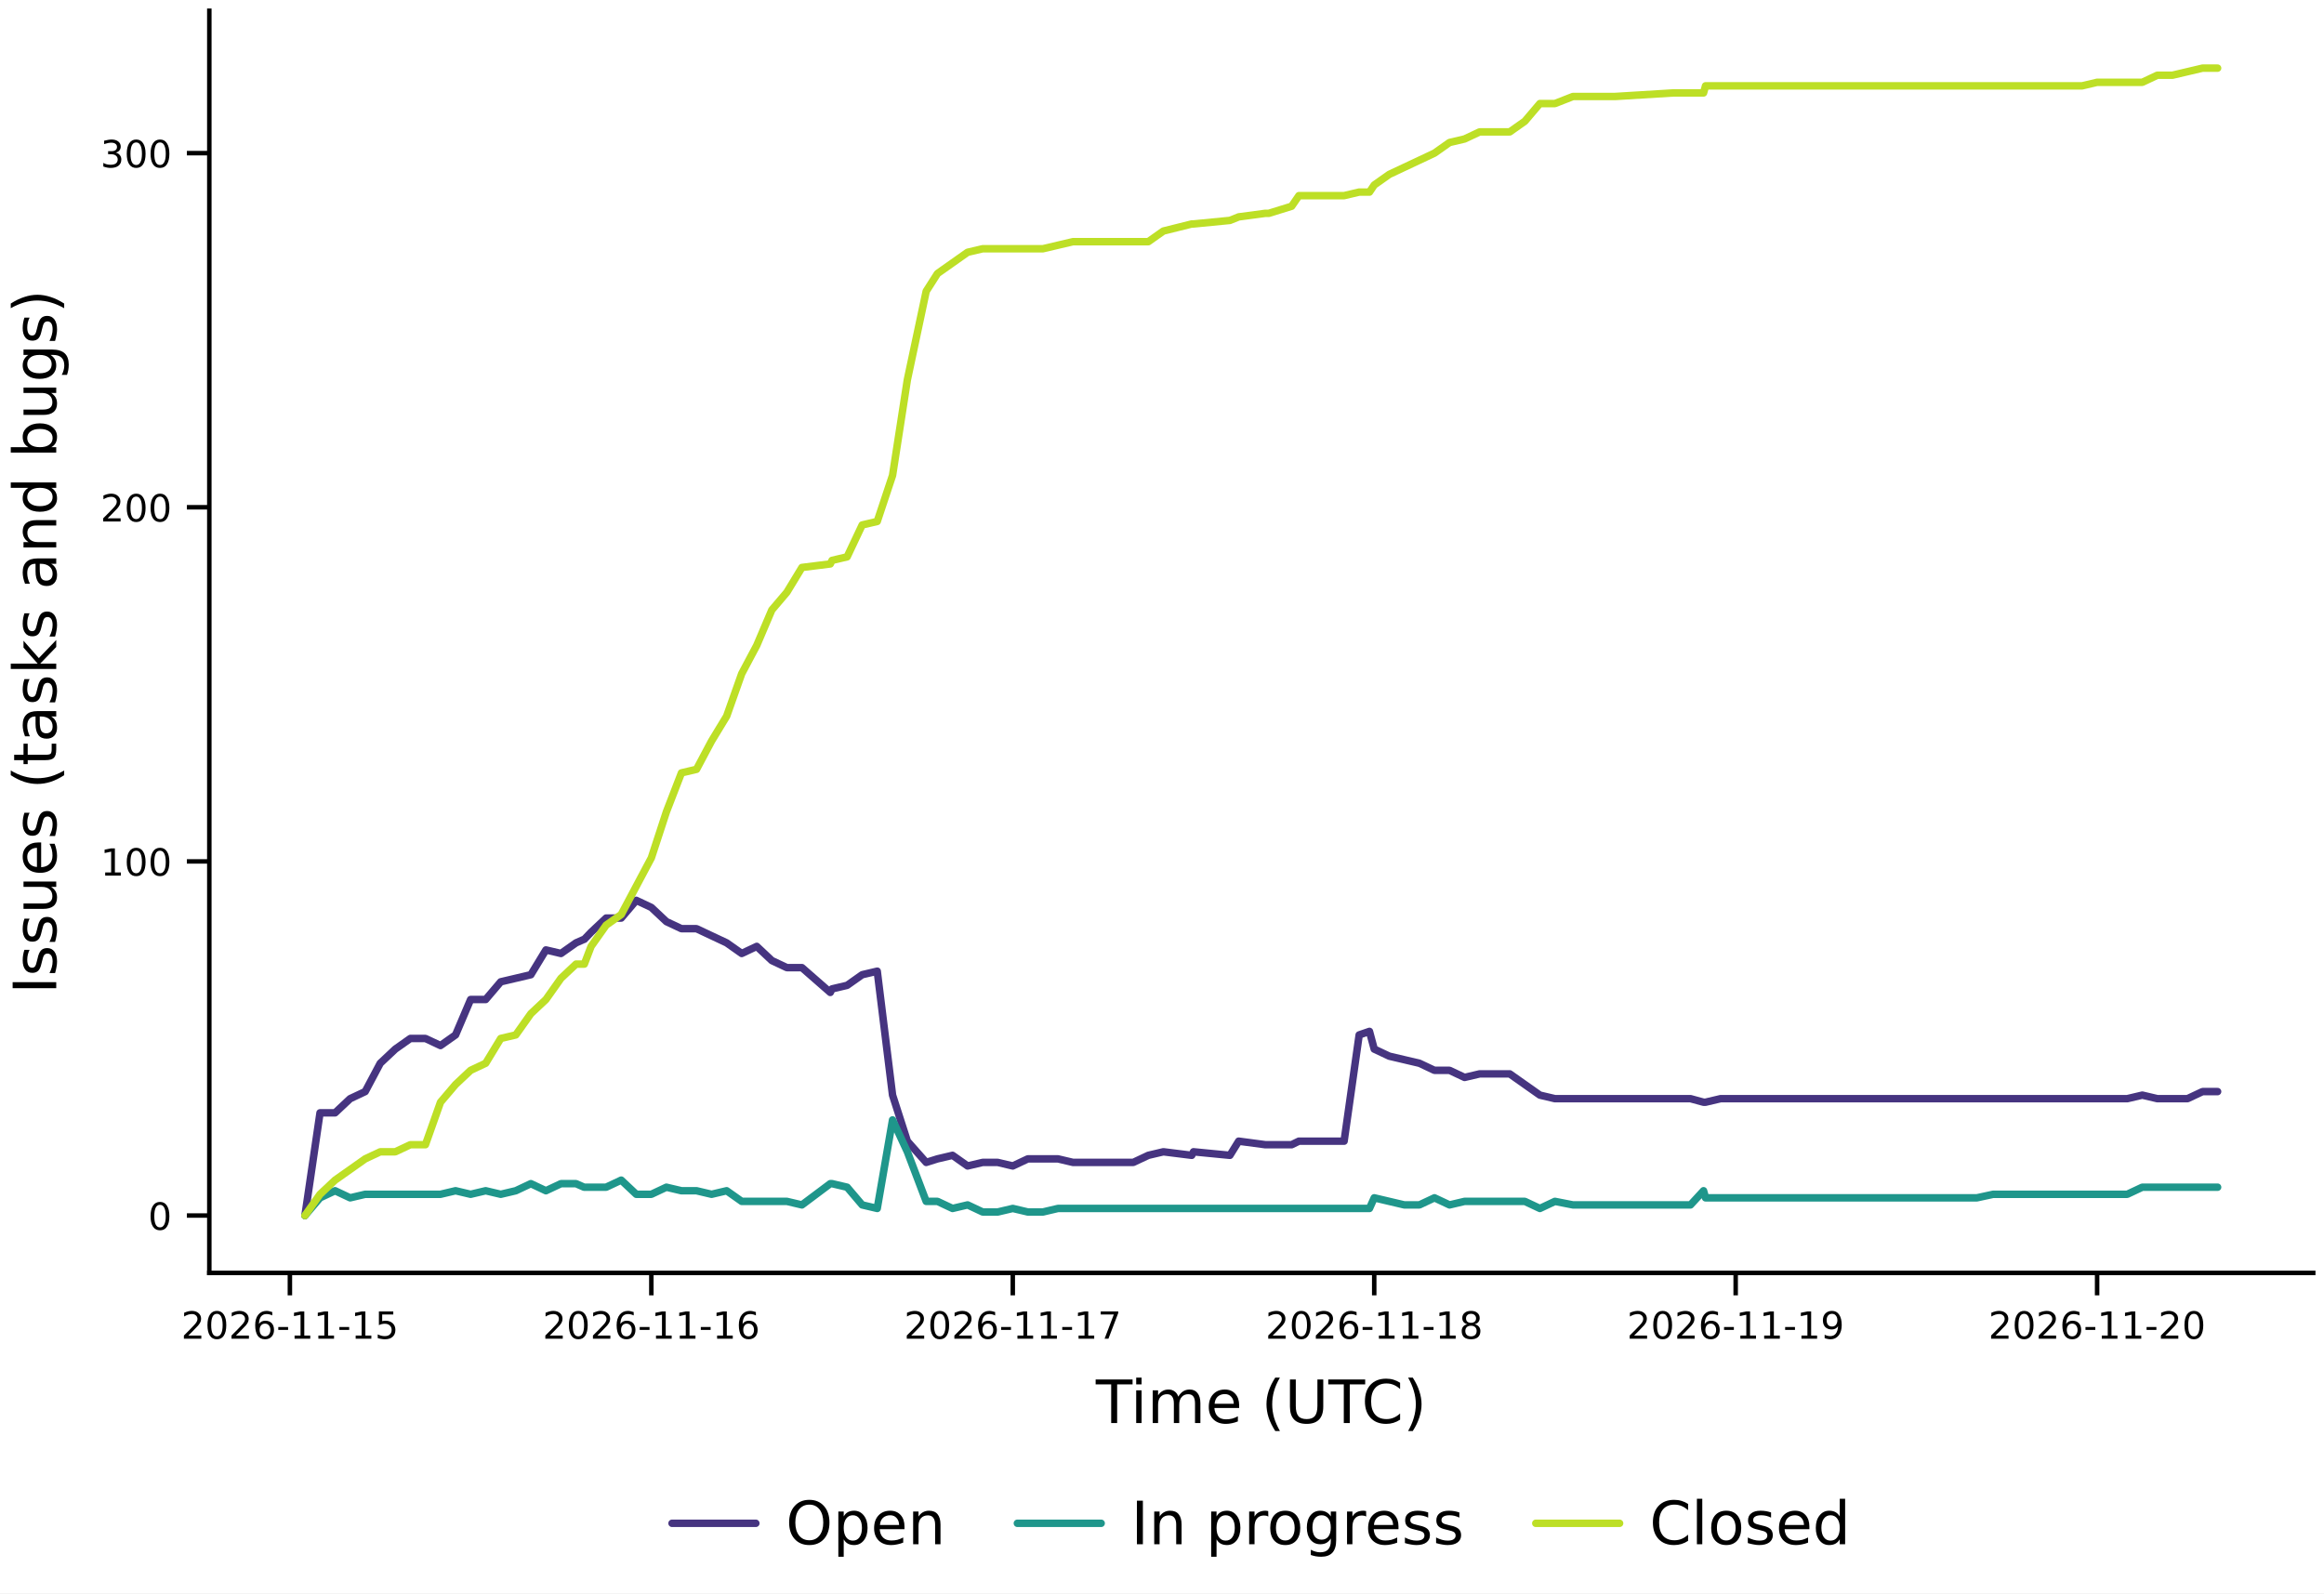
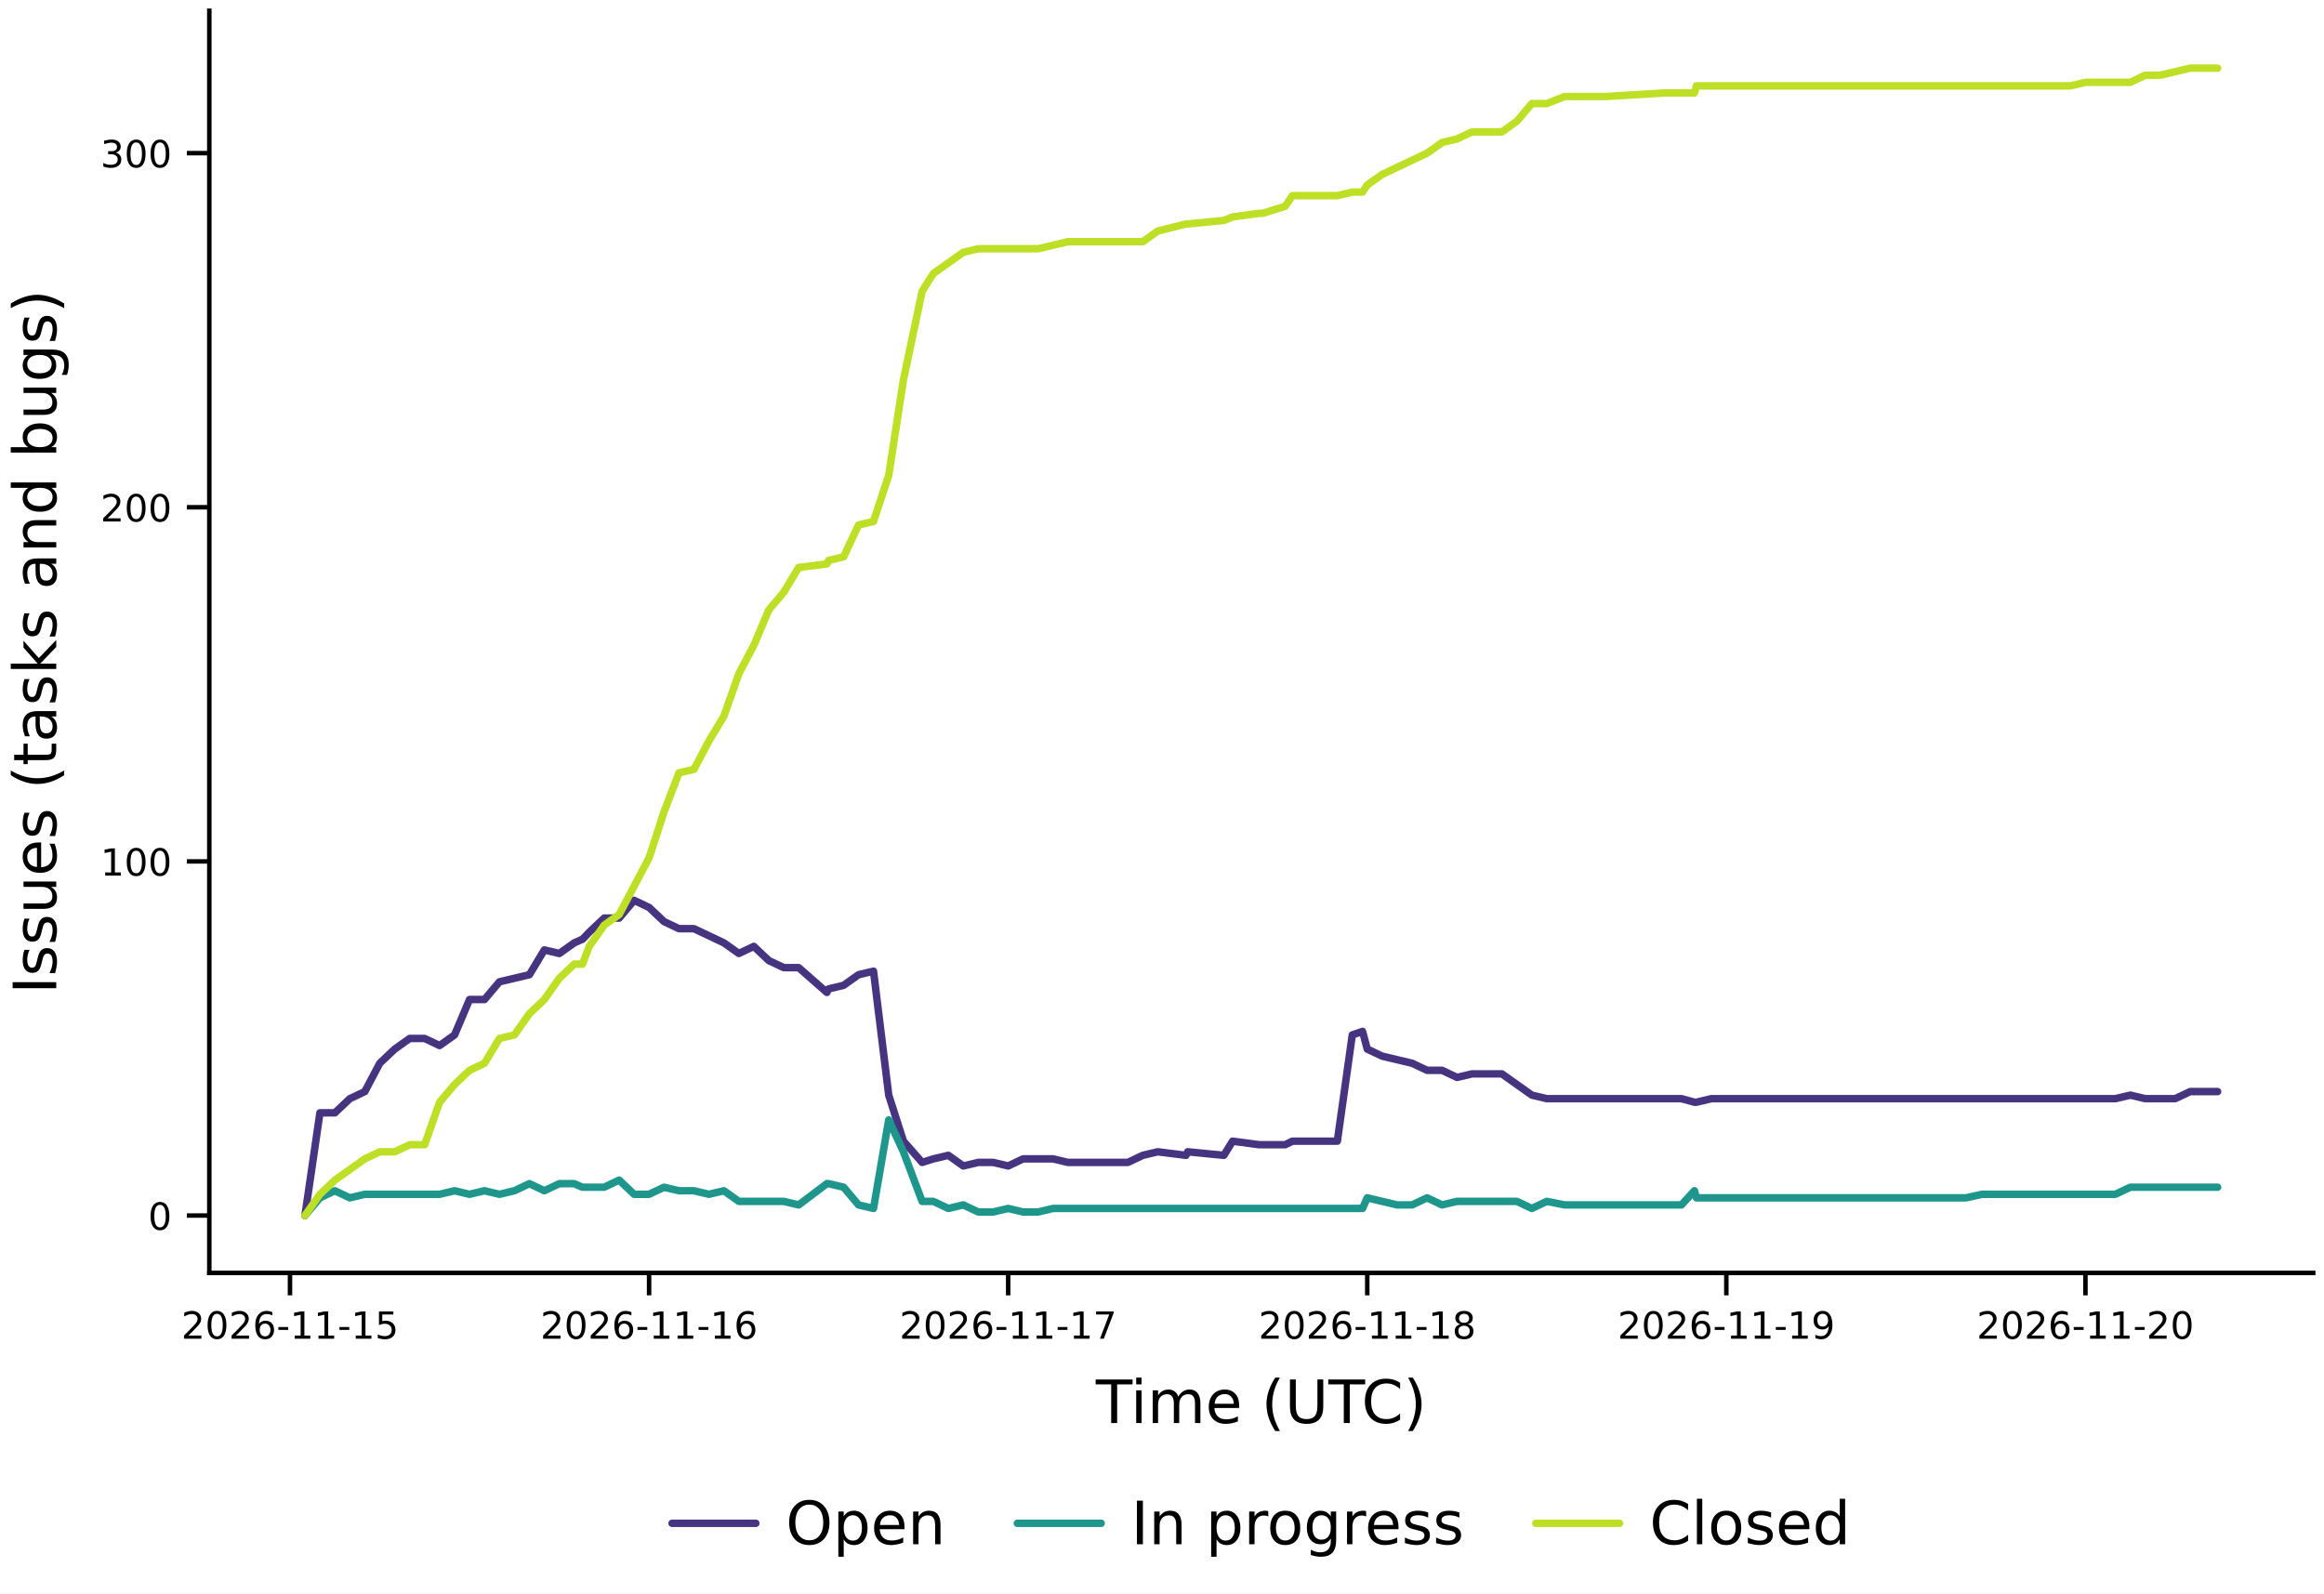
<svg xmlns="http://www.w3.org/2000/svg" xmlns:xlink="http://www.w3.org/1999/xlink" width="310.696pt" height="213.046pt" viewBox="0 0 310.696 213.046" version="1.1">
  <defs>
    <style type="text/css">*{stroke-linejoin: round; stroke-linecap: butt}</style>
  </defs>
  <g id="figure_1">
    <g id="patch_1">
      <path d="M -0 213.046  L 310.696 213.046  L 310.696 0  L -0 0  z " style="fill: #ffffff" />
    </g>
    <g id="axes_1">
      <g id="patch_2">
        <path d="M 27.984 170.203  L 309.256 170.203  L 309.256 1.44  L 27.984 1.44  z " style="fill: #ffffff" />
      </g>
      <g id="matplotlib.axis_1">
        <g id="xtick_1">
          <g id="line2d_1">
            <defs>
-               <path id="mf87c2b592b" d="M 0 0  L 0 3  " style="stroke: #000000; stroke-width: 0.6" />
+               <path id="mc375c360d9" d="M 0 0  L 0 3  " style="stroke: #000000; stroke-width: 0.6" />
            </defs>
            <g>
-               <use xlink:href="#mf87c2b592b" x="38.756" y="170.203" style="stroke: #000000; stroke-width: 0.6" />
+               <use xlink:href="#mc375c360d9" x="38.769" y="170.203" style="stroke: #000000; stroke-width: 0.6" />
            </g>
          </g>
          <g id="text_1">
-             <text style="font-size: 5px; font-family: 'DejaVu Sans', sans-serif; text-anchor: middle" x="38.756" y="179.002" transform="rotate(-0 38.75605 179.0017)">2026-11-15</text>
+             <text style="font-size: 5px; font-family: 'DejaVu Sans', sans-serif; text-anchor: middle" x="38.769" y="179.002" transform="rotate(-0 38.76917 179.0017)">2026-11-15</text>
          </g>
        </g>
        <g id="xtick_2">
          <g id="line2d_2">
            <g>
-               <use xlink:href="#mf87c2b592b" x="87.078" y="170.203" style="stroke: #000000; stroke-width: 0.6" />
+               <use xlink:href="#mc375c360d9" x="86.776" y="170.203" style="stroke: #000000; stroke-width: 0.6" />
            </g>
          </g>
          <g id="text_2">
-             <text style="font-size: 5px; font-family: 'DejaVu Sans', sans-serif; text-anchor: middle" x="87.078" y="179.002" transform="rotate(-0 87.07755 179.0017)">2026-11-16</text>
+             <text style="font-size: 5px; font-family: 'DejaVu Sans', sans-serif; text-anchor: middle" x="86.776" y="179.002" transform="rotate(-0 86.77567 179.0017)">2026-11-16</text>
          </g>
        </g>
        <g id="xtick_3">
          <g id="line2d_3">
            <g>
-               <use xlink:href="#mf87c2b592b" x="135.399" y="170.203" style="stroke: #000000; stroke-width: 0.6" />
+               <use xlink:href="#mc375c360d9" x="134.782" y="170.203" style="stroke: #000000; stroke-width: 0.6" />
            </g>
          </g>
          <g id="text_3">
-             <text style="font-size: 5px; font-family: 'DejaVu Sans', sans-serif; text-anchor: middle" x="135.399" y="179.002" transform="rotate(-0 135.3991 179.0017)">2026-11-17</text>
+             <text style="font-size: 5px; font-family: 'DejaVu Sans', sans-serif; text-anchor: middle" x="134.782" y="179.002" transform="rotate(-0 134.7822 179.0017)">2026-11-17</text>
          </g>
        </g>
        <g id="xtick_4">
          <g id="line2d_4">
            <g>
-               <use xlink:href="#mf87c2b592b" x="183.721" y="170.203" style="stroke: #000000; stroke-width: 0.6" />
+               <use xlink:href="#mc375c360d9" x="182.789" y="170.203" style="stroke: #000000; stroke-width: 0.6" />
            </g>
          </g>
          <g id="text_4">
-             <text style="font-size: 5px; font-family: 'DejaVu Sans', sans-serif; text-anchor: middle" x="183.721" y="179.002" transform="rotate(-0 183.7206 179.0017)">2026-11-18</text>
+             <text style="font-size: 5px; font-family: 'DejaVu Sans', sans-serif; text-anchor: middle" x="182.789" y="179.002" transform="rotate(-0 182.7887 179.0017)">2026-11-18</text>
          </g>
        </g>
        <g id="xtick_5">
          <g id="line2d_5">
            <g>
-               <use xlink:href="#mf87c2b592b" x="232.042" y="170.203" style="stroke: #000000; stroke-width: 0.6" />
+               <use xlink:href="#mc375c360d9" x="230.795" y="170.203" style="stroke: #000000; stroke-width: 0.6" />
            </g>
          </g>
          <g id="text_5">
-             <text style="font-size: 5px; font-family: 'DejaVu Sans', sans-serif; text-anchor: middle" x="232.042" y="179.002" transform="rotate(-0 232.0421 179.0017)">2026-11-19</text>
+             <text style="font-size: 5px; font-family: 'DejaVu Sans', sans-serif; text-anchor: middle" x="230.795" y="179.002" transform="rotate(-0 230.7952 179.0017)">2026-11-19</text>
          </g>
        </g>
        <g id="xtick_6">
          <g id="line2d_6">
            <g>
-               <use xlink:href="#mf87c2b592b" x="280.364" y="170.203" style="stroke: #000000; stroke-width: 0.6" />
+               <use xlink:href="#mc375c360d9" x="278.802" y="170.203" style="stroke: #000000; stroke-width: 0.6" />
            </g>
          </g>
          <g id="text_6">
-             <text style="font-size: 5px; font-family: 'DejaVu Sans', sans-serif; text-anchor: middle" x="280.364" y="179.002" transform="rotate(-0 280.3636 179.0017)">2026-11-20</text>
+             <text style="font-size: 5px; font-family: 'DejaVu Sans', sans-serif; text-anchor: middle" x="278.802" y="179.002" transform="rotate(-0 278.8017 179.0017)">2026-11-20</text>
          </g>
        </g>
        <g id="text_7">
          <text style="font-size: 8px; font-family: 'DejaVu Sans', sans-serif; text-anchor: middle" x="168.62" y="190.282" transform="rotate(-0 168.6201 190.2816)">Time (UTC)</text>
        </g>
      </g>
      <g id="matplotlib.axis_2">
        <g id="ytick_1">
          <g id="line2d_7">
            <defs>
-               <path id="m45ffcf1a93" d="M 0 0  L -3 0  " style="stroke: #000000; stroke-width: 0.6" />
+               <path id="mcc408e57f0" d="M 0 0  L -3 0  " style="stroke: #000000; stroke-width: 0.6" />
            </defs>
            <g>
-               <use xlink:href="#m45ffcf1a93" x="27.984" y="162.532" style="stroke: #000000; stroke-width: 0.6" />
+               <use xlink:href="#mcc408e57f0" x="27.984" y="162.532" style="stroke: #000000; stroke-width: 0.6" />
            </g>
          </g>
          <g id="text_8">
            <text style="font-size: 5px; font-family: 'DejaVu Sans', sans-serif; text-anchor: end" x="22.984" y="164.431" transform="rotate(-0 22.98438 164.4312)">0</text>
          </g>
        </g>
        <g id="ytick_2">
          <g id="line2d_8">
            <g>
-               <use xlink:href="#m45ffcf1a93" x="27.984" y="115.18" style="stroke: #000000; stroke-width: 0.6" />
+               <use xlink:href="#mcc408e57f0" x="27.984" y="115.18" style="stroke: #000000; stroke-width: 0.6" />
            </g>
          </g>
          <g id="text_9">
            <text style="font-size: 5px; font-family: 'DejaVu Sans', sans-serif; text-anchor: end" x="22.984" y="117.079" transform="rotate(-0 22.98438 117.0791)">100</text>
          </g>
        </g>
        <g id="ytick_3">
          <g id="line2d_9">
            <g>
-               <use xlink:href="#m45ffcf1a93" x="27.984" y="67.828" style="stroke: #000000; stroke-width: 0.6" />
+               <use xlink:href="#mcc408e57f0" x="27.984" y="67.828" style="stroke: #000000; stroke-width: 0.6" />
            </g>
          </g>
          <g id="text_10">
            <text style="font-size: 5px; font-family: 'DejaVu Sans', sans-serif; text-anchor: end" x="22.984" y="69.727" transform="rotate(-0 22.98438 69.72705)">200</text>
          </g>
        </g>
        <g id="ytick_4">
          <g id="line2d_10">
            <g>
-               <use xlink:href="#m45ffcf1a93" x="27.984" y="20.476" style="stroke: #000000; stroke-width: 0.6" />
+               <use xlink:href="#mcc408e57f0" x="27.984" y="20.476" style="stroke: #000000; stroke-width: 0.6" />
            </g>
          </g>
          <g id="text_11">
            <text style="font-size: 5px; font-family: 'DejaVu Sans', sans-serif; text-anchor: end" x="22.984" y="22.375" transform="rotate(-0 22.98438 22.37496)">300</text>
          </g>
        </g>
        <g id="text_12">
          <text style="font-size: 8px; font-family: 'DejaVu Sans', sans-serif; text-anchor: middle" x="7.519" y="85.821" transform="rotate(-90 7.51875 85.82143)">Issues (tasks and bugs)</text>
        </g>
      </g>
      <g id="line2d_11">
-         <path d="M 40.769 162.532  L 42.783 148.8  L 44.796 148.8  L 46.81 146.906  L 48.823 145.959  L 50.836 142.17  L 52.85 140.276  L 54.863 138.856  L 56.877 138.856  L 58.89 139.803  L 60.903 138.382  L 62.917 133.647  L 64.93 133.647  L 66.944 131.279  L 68.957 130.806  L 70.97 130.332  L 72.984 127.018  L 74.997 127.491  L 77.011 126.071  L 78.084 125.597  L 78.118 125.597  L 79.024 124.65  L 81.037 122.756  L 83.051 122.756  L 85.064 120.388  L 87.078 121.336  L 89.091 123.23  L 91.104 124.177  L 93.118 124.177  L 95.131 125.124  L 97.145 126.071  L 99.158 127.491  L 101.171 126.544  L 103.185 128.438  L 105.198 129.385  L 107.212 129.385  L 111.003 132.7  L 111.238 132.226  L 113.252 131.753  L 115.265 130.332  L 117.278 129.859  L 119.325 146.432  L 121.305 152.588  L 123.822 155.429  L 125.332 154.955  L 127.345 154.482  L 129.359 155.903  L 131.372 155.429  L 133.386 155.429  L 135.399 155.903  L 137.412 154.955  L 139.426 154.955  L 141.439 154.955  L 143.453 155.429  L 145.466 155.429  L 147.479 155.429  L 149.493 155.429  L 151.506 155.429  L 153.52 154.482  L 155.533 154.008  L 159.325 154.482  L 159.56 154.008  L 164.426 154.482  L 165.6 152.588  L 169.157 153.061  L 169.627 153.061  L 172.68 153.061  L 173.654 152.588  L 175.667 152.588  L 177.68 152.588  L 179.694 152.588  L 181.707 138.382  L 183.083 137.909  L 183.721 140.276  L 185.734 141.223  L 187.747 141.697  L 189.761 142.17  L 191.774 143.117  L 193.788 143.117  L 195.801 144.065  L 197.814 143.591  L 199.828 143.591  L 201.841 143.591  L 203.855 145.012  L 205.868 146.432  L 207.881 146.906  L 210.297 146.906  L 211.942 146.906  L 213.922 146.906  L 215.935 146.906  L 223.686 146.906  L 223.988 146.906  L 226.002 146.906  L 227.747 147.379  L 228.015 147.379  L 230.029 146.906  L 232.042 146.906  L 234.357 146.906  L 249.492 146.906  L 250.163 146.906  L 252.176 146.906  L 254.189 146.906  L 257.21 146.906  L 258.216 146.906  L 261.203 146.906  L 262.243 146.906  L 264.29 146.906  L 266.471 146.906  L 268.283 146.906  L 270.297 146.906  L 272.31 146.906  L 274.323 146.906  L 276.337 146.906  L 278.35 146.906  L 280.364 146.906  L 283.417 146.906  L 284.39 146.906  L 286.404 146.432  L 288.417 146.906  L 290.431 146.906  L 292.444 146.906  L 294.457 145.959  L 296.471 145.959  " clip-path="url(#p8218e09175)" style="fill: none; stroke: #463480; stroke-linecap: round" />
+         <path d="M 40.769 162.532  L 42.77 148.8  L 44.77 148.8  L 46.77 146.906  L 48.771 145.959  L 50.771 142.17  L 52.771 140.276  L 54.771 138.856  L 56.772 138.856  L 58.772 139.803  L 60.772 138.382  L 62.772 133.647  L 64.773 133.647  L 66.773 131.279  L 68.773 130.806  L 70.774 130.332  L 72.774 127.018  L 74.774 127.491  L 76.774 126.071  L 77.841 125.597  L 77.874 125.597  L 78.775 124.65  L 80.775 122.756  L 82.775 122.756  L 84.775 120.388  L 86.776 121.336  L 88.776 123.23  L 90.776 124.177  L 92.776 124.177  L 94.777 125.124  L 96.777 126.071  L 98.777 127.491  L 100.778 126.544  L 102.778 128.438  L 104.778 129.385  L 106.778 129.385  L 110.546 132.7  L 110.779 132.226  L 112.779 131.753  L 114.779 130.332  L 116.78 129.859  L 118.813 146.432  L 120.78 152.588  L 123.281 155.429  L 124.781 154.955  L 126.781 154.482  L 128.781 155.903  L 130.782 155.429  L 132.782 155.429  L 134.782 155.903  L 136.782 154.955  L 138.783 154.955  L 140.783 154.955  L 142.783 155.429  L 144.784 155.429  L 146.784 155.429  L 148.784 155.429  L 150.784 155.429  L 152.785 154.482  L 154.785 154.008  L 158.552 154.482  L 158.785 154.008  L 163.619 154.482  L 164.786 152.588  L 168.32 153.061  L 168.787 153.061  L 171.821 153.061  L 172.787 152.588  L 174.788 152.588  L 176.788 152.588  L 178.788 152.588  L 180.788 138.382  L 182.155 137.909  L 182.789 140.276  L 184.789 141.223  L 186.789 141.697  L 188.789 142.17  L 190.79 143.117  L 192.79 143.117  L 194.79 144.065  L 196.791 143.591  L 198.791 143.591  L 200.791 143.591  L 202.791 145.012  L 204.792 146.432  L 206.792 146.906  L 209.192 146.906  L 210.826 146.906  L 212.793 146.906  L 214.793 146.906  L 222.494 146.906  L 222.794 146.906  L 224.794 146.906  L 226.528 147.379  L 226.795 147.379  L 228.795 146.906  L 230.795 146.906  L 233.095 146.906  L 248.131 146.906  L 248.798 146.906  L 250.798 146.906  L 252.798 146.906  L 255.799 146.906  L 256.799 146.906  L 259.766 146.906  L 260.799 146.906  L 262.833 146.906  L 265 146.906  L 266.8 146.906  L 268.8 146.906  L 270.801 146.906  L 272.801 146.906  L 274.801 146.906  L 276.801 146.906  L 278.802 146.906  L 281.835 146.906  L 282.802 146.906  L 284.803 146.432  L 286.803 146.906  L 288.803 146.906  L 290.803 146.906  L 292.804 145.959  L 294.804 145.959  L 296.471 145.959  " clip-path="url(#pd221fafcbc)" style="fill: none; stroke: #463480; stroke-linecap: round" />
      </g>
      <g id="line2d_12">
-         <path d="M 40.769 162.532  L 42.783 160.164  L 44.796 159.217  L 46.81 160.164  L 48.823 159.691  L 50.836 159.691  L 52.85 159.691  L 54.863 159.691  L 56.877 159.691  L 58.89 159.691  L 60.903 159.217  L 62.917 159.691  L 64.93 159.217  L 66.944 159.691  L 68.957 159.217  L 70.97 158.27  L 72.984 159.217  L 74.997 158.27  L 77.011 158.27  L 78.084 158.744  L 78.118 158.744  L 79.024 158.744  L 81.037 158.744  L 83.051 157.797  L 85.064 159.691  L 87.078 159.691  L 89.091 158.744  L 91.104 159.217  L 93.118 159.217  L 95.131 159.691  L 97.145 159.217  L 99.158 160.638  L 101.171 160.638  L 103.185 160.638  L 105.198 160.638  L 107.212 161.111  L 111.003 158.27  L 111.238 158.27  L 113.252 158.744  L 115.265 161.111  L 117.278 161.585  L 119.325 149.747  L 121.305 154.008  L 123.822 160.638  L 125.332 160.638  L 127.345 161.585  L 129.359 161.111  L 131.372 162.058  L 133.386 162.058  L 135.399 161.585  L 137.412 162.058  L 139.426 162.058  L 141.439 161.585  L 143.453 161.585  L 145.466 161.585  L 147.479 161.585  L 149.493 161.585  L 151.506 161.585  L 153.52 161.585  L 155.533 161.585  L 159.325 161.585  L 159.56 161.585  L 164.426 161.585  L 165.6 161.585  L 169.157 161.585  L 169.627 161.585  L 172.68 161.585  L 173.654 161.585  L 175.667 161.585  L 177.68 161.585  L 179.694 161.585  L 181.707 161.585  L 183.083 161.585  L 183.721 160.164  L 185.734 160.638  L 187.747 161.111  L 189.761 161.111  L 191.774 160.164  L 193.788 161.111  L 195.801 160.638  L 197.814 160.638  L 199.828 160.638  L 201.841 160.638  L 203.855 160.638  L 205.868 161.585  L 207.881 160.638  L 210.297 161.111  L 211.942 161.111  L 213.922 161.111  L 215.935 161.111  L 223.686 161.111  L 223.988 161.111  L 226.002 161.111  L 227.747 159.217  L 228.015 160.164  L 230.029 160.164  L 232.042 160.164  L 234.357 160.164  L 249.492 160.164  L 250.163 160.164  L 252.176 160.164  L 254.189 160.164  L 257.21 160.164  L 258.216 160.164  L 261.203 160.164  L 262.243 160.164  L 264.29 160.164  L 266.471 159.691  L 268.283 159.691  L 270.297 159.691  L 272.31 159.691  L 274.323 159.691  L 276.337 159.691  L 278.35 159.691  L 280.364 159.691  L 283.417 159.691  L 284.39 159.691  L 286.404 158.744  L 288.417 158.744  L 290.431 158.744  L 292.444 158.744  L 294.457 158.744  L 296.471 158.744  " clip-path="url(#p8218e09175)" style="fill: none; stroke: #1f968b; stroke-linecap: round" />
+         <path d="M 40.769 162.532  L 42.77 160.164  L 44.77 159.217  L 46.77 160.164  L 48.771 159.691  L 50.771 159.691  L 52.771 159.691  L 54.771 159.691  L 56.772 159.691  L 58.772 159.691  L 60.772 159.217  L 62.772 159.691  L 64.773 159.217  L 66.773 159.691  L 68.773 159.217  L 70.774 158.27  L 72.774 159.217  L 74.774 158.27  L 76.774 158.27  L 77.841 158.744  L 77.874 158.744  L 78.775 158.744  L 80.775 158.744  L 82.775 157.797  L 84.775 159.691  L 86.776 159.691  L 88.776 158.744  L 90.776 159.217  L 92.776 159.217  L 94.777 159.691  L 96.777 159.217  L 98.777 160.638  L 100.778 160.638  L 102.778 160.638  L 104.778 160.638  L 106.778 161.111  L 110.546 158.27  L 110.779 158.27  L 112.779 158.744  L 114.779 161.111  L 116.78 161.585  L 118.813 149.747  L 120.78 154.008  L 123.281 160.638  L 124.781 160.638  L 126.781 161.585  L 128.781 161.111  L 130.782 162.058  L 132.782 162.058  L 134.782 161.585  L 136.782 162.058  L 138.783 162.058  L 140.783 161.585  L 142.783 161.585  L 144.784 161.585  L 146.784 161.585  L 148.784 161.585  L 150.784 161.585  L 152.785 161.585  L 154.785 161.585  L 158.552 161.585  L 158.785 161.585  L 163.619 161.585  L 164.786 161.585  L 168.32 161.585  L 168.787 161.585  L 171.821 161.585  L 172.787 161.585  L 174.788 161.585  L 176.788 161.585  L 178.788 161.585  L 180.788 161.585  L 182.155 161.585  L 182.789 160.164  L 184.789 160.638  L 186.789 161.111  L 188.789 161.111  L 190.79 160.164  L 192.79 161.111  L 194.79 160.638  L 196.791 160.638  L 198.791 160.638  L 200.791 160.638  L 202.791 160.638  L 204.792 161.585  L 206.792 160.638  L 209.192 161.111  L 210.826 161.111  L 212.793 161.111  L 214.793 161.111  L 222.494 161.111  L 222.794 161.111  L 224.794 161.111  L 226.528 159.217  L 226.795 160.164  L 228.795 160.164  L 230.795 160.164  L 233.095 160.164  L 248.131 160.164  L 248.798 160.164  L 250.798 160.164  L 252.798 160.164  L 255.799 160.164  L 256.799 160.164  L 259.766 160.164  L 260.799 160.164  L 262.833 160.164  L 265 159.691  L 266.8 159.691  L 268.8 159.691  L 270.801 159.691  L 272.801 159.691  L 274.801 159.691  L 276.801 159.691  L 278.802 159.691  L 281.835 159.691  L 282.802 159.691  L 284.803 158.744  L 286.803 158.744  L 288.803 158.744  L 290.803 158.744  L 292.804 158.744  L 294.804 158.744  L 296.471 158.744  " clip-path="url(#pd221fafcbc)" style="fill: none; stroke: #1f968b; stroke-linecap: round" />
      </g>
      <g id="line2d_13">
-         <path d="M 40.769 162.532  L 42.783 159.691  L 44.796 157.797  L 46.81 156.376  L 48.823 154.955  L 50.836 154.008  L 52.85 154.008  L 54.863 153.061  L 56.877 153.061  L 58.89 147.379  L 60.903 145.012  L 62.917 143.117  L 64.93 142.17  L 66.944 138.856  L 68.957 138.382  L 70.97 135.541  L 72.984 133.647  L 74.997 130.806  L 77.011 128.912  L 78.084 128.912  L 78.118 128.912  L 79.024 126.544  L 81.037 123.703  L 83.051 122.283  L 85.064 118.494  L 87.078 114.706  L 89.091 108.55  L 91.104 103.342  L 93.118 102.868  L 95.131 99.08  L 97.145 95.765  L 99.158 90.083  L 101.171 86.295  L 103.185 81.56  L 105.198 79.192  L 107.212 75.877  L 111.003 75.404  L 111.238 74.93  L 113.252 74.457  L 115.265 70.195  L 117.278 69.722  L 119.325 63.566  L 121.305 50.781  L 123.822 38.943  L 125.332 36.575  L 127.345 35.155  L 129.359 33.734  L 131.372 33.261  L 133.386 33.261  L 135.399 33.261  L 137.412 33.261  L 139.426 33.261  L 141.439 32.787  L 143.453 32.314  L 145.466 32.314  L 147.479 32.314  L 149.493 32.314  L 151.506 32.314  L 153.52 32.314  L 155.533 30.893  L 159.325 29.946  L 159.56 29.946  L 164.426 29.472  L 165.6 28.999  L 169.157 28.525  L 169.627 28.525  L 172.68 27.578  L 173.654 26.158  L 175.667 26.158  L 177.68 26.158  L 179.694 26.158  L 181.707 25.684  L 183.083 25.684  L 183.721 24.737  L 185.734 23.317  L 187.747 22.37  L 189.761 21.423  L 191.774 20.476  L 193.788 19.055  L 195.801 18.581  L 197.814 17.634  L 199.828 17.634  L 201.841 17.634  L 203.855 16.214  L 205.868 13.846  L 207.881 13.846  L 210.297 12.899  L 211.942 12.899  L 213.922 12.899  L 215.935 12.899  L 223.686 12.426  L 223.988 12.426  L 226.002 12.426  L 227.747 12.426  L 228.015 11.479  L 230.029 11.479  L 232.042 11.479  L 234.357 11.479  L 249.492 11.479  L 250.163 11.479  L 252.176 11.479  L 254.189 11.479  L 257.21 11.479  L 258.216 11.479  L 261.203 11.479  L 262.243 11.479  L 264.29 11.479  L 266.471 11.479  L 268.283 11.479  L 270.297 11.479  L 272.31 11.479  L 274.323 11.479  L 276.337 11.479  L 278.35 11.479  L 280.364 11.005  L 283.417 11.005  L 284.39 11.005  L 286.404 11.005  L 288.417 10.058  L 290.431 10.058  L 292.444 9.585  L 294.457 9.111  L 296.471 9.111  " clip-path="url(#p8218e09175)" style="fill: none; stroke: #bddf26; stroke-linecap: round" />
+         <path d="M 40.769 162.532  L 42.77 159.691  L 44.77 157.797  L 46.77 156.376  L 48.771 154.955  L 50.771 154.008  L 52.771 154.008  L 54.771 153.061  L 56.772 153.061  L 58.772 147.379  L 60.772 145.012  L 62.772 143.117  L 64.773 142.17  L 66.773 138.856  L 68.773 138.382  L 70.774 135.541  L 72.774 133.647  L 74.774 130.806  L 76.774 128.912  L 77.841 128.912  L 77.874 128.912  L 78.775 126.544  L 80.775 123.703  L 82.775 122.283  L 84.775 118.494  L 86.776 114.706  L 88.776 108.55  L 90.776 103.342  L 92.776 102.868  L 94.777 99.08  L 96.777 95.765  L 98.777 90.083  L 100.778 86.295  L 102.778 81.56  L 104.778 79.192  L 106.778 75.877  L 110.546 75.404  L 110.779 74.93  L 112.779 74.457  L 114.779 70.195  L 116.78 69.722  L 118.813 63.566  L 120.78 50.781  L 123.281 38.943  L 124.781 36.575  L 126.781 35.155  L 128.781 33.734  L 130.782 33.261  L 132.782 33.261  L 134.782 33.261  L 136.782 33.261  L 138.783 33.261  L 140.783 32.787  L 142.783 32.314  L 144.784 32.314  L 146.784 32.314  L 148.784 32.314  L 150.784 32.314  L 152.785 32.314  L 154.785 30.893  L 158.552 29.946  L 158.785 29.946  L 163.619 29.472  L 164.786 28.999  L 168.32 28.525  L 168.787 28.525  L 171.821 27.578  L 172.787 26.158  L 174.788 26.158  L 176.788 26.158  L 178.788 26.158  L 180.788 25.684  L 182.155 25.684  L 182.789 24.737  L 184.789 23.317  L 186.789 22.37  L 188.789 21.423  L 190.79 20.476  L 192.79 19.055  L 194.79 18.581  L 196.791 17.634  L 198.791 17.634  L 200.791 17.634  L 202.791 16.214  L 204.792 13.846  L 206.792 13.846  L 209.192 12.899  L 210.826 12.899  L 212.793 12.899  L 214.793 12.899  L 222.494 12.426  L 222.794 12.426  L 224.794 12.426  L 226.528 12.426  L 226.795 11.479  L 228.795 11.479  L 230.795 11.479  L 233.095 11.479  L 248.131 11.479  L 248.798 11.479  L 250.798 11.479  L 252.798 11.479  L 255.799 11.479  L 256.799 11.479  L 259.766 11.479  L 260.799 11.479  L 262.833 11.479  L 265 11.479  L 266.8 11.479  L 268.8 11.479  L 270.801 11.479  L 272.801 11.479  L 274.801 11.479  L 276.801 11.479  L 278.802 11.005  L 281.835 11.005  L 282.802 11.005  L 284.803 11.005  L 286.803 10.058  L 288.803 10.058  L 290.803 9.585  L 292.804 9.111  L 294.804 9.111  L 296.471 9.111  " clip-path="url(#pd221fafcbc)" style="fill: none; stroke: #bddf26; stroke-linecap: round" />
      </g>
      <g id="patch_3">
        <path d="M 27.984 170.203  L 27.984 1.44  " style="fill: none; stroke: #000000; stroke-width: 0.6; stroke-linejoin: miter; stroke-linecap: square" />
      </g>
      <g id="patch_4">
        <path d="M 27.984 170.203  L 309.256 170.203  " style="fill: none; stroke: #000000; stroke-width: 0.6; stroke-linejoin: miter; stroke-linecap: square" />
      </g>
      <g id="legend_1">
        <g id="line2d_14">
          <path d="M 89.846 203.684  L 95.446 203.684  L 101.046 203.684  " style="fill: none; stroke: #463480; stroke-linecap: round" />
        </g>
        <g id="text_13">
          <text style="font-size: 8px; font-family: 'DejaVu Sans', sans-serif; text-anchor: start" x="105.046" y="206.484" transform="rotate(-0 105.0457 206.4837)">Open</text>
        </g>
        <g id="line2d_15">
          <path d="M 136.014 203.684  L 141.614 203.684  L 147.214 203.684  " style="fill: none; stroke: #1f968b; stroke-linecap: round" />
        </g>
        <g id="text_14">
          <text style="font-size: 8px; font-family: 'DejaVu Sans', sans-serif; text-anchor: start" x="151.214" y="206.484" transform="rotate(-0 151.2145 206.4837)">In progress</text>
        </g>
        <g id="line2d_16">
          <path d="M 205.322 203.684  L 210.922 203.684  L 216.522 203.684  " style="fill: none; stroke: #bddf26; stroke-linecap: round" />
        </g>
        <g id="text_15">
          <text style="font-size: 8px; font-family: 'DejaVu Sans', sans-serif; text-anchor: start" x="220.522" y="206.484" transform="rotate(-0 220.522 206.4837)">Closed</text>
        </g>
      </g>
    </g>
  </g>
  <defs>
-     <clipPath id="p8218e09175">
+     <clipPath id="pd221fafcbc">
      <rect x="27.984" y="1.44" width="281.271" height="168.763" />
    </clipPath>
  </defs>
</svg>
